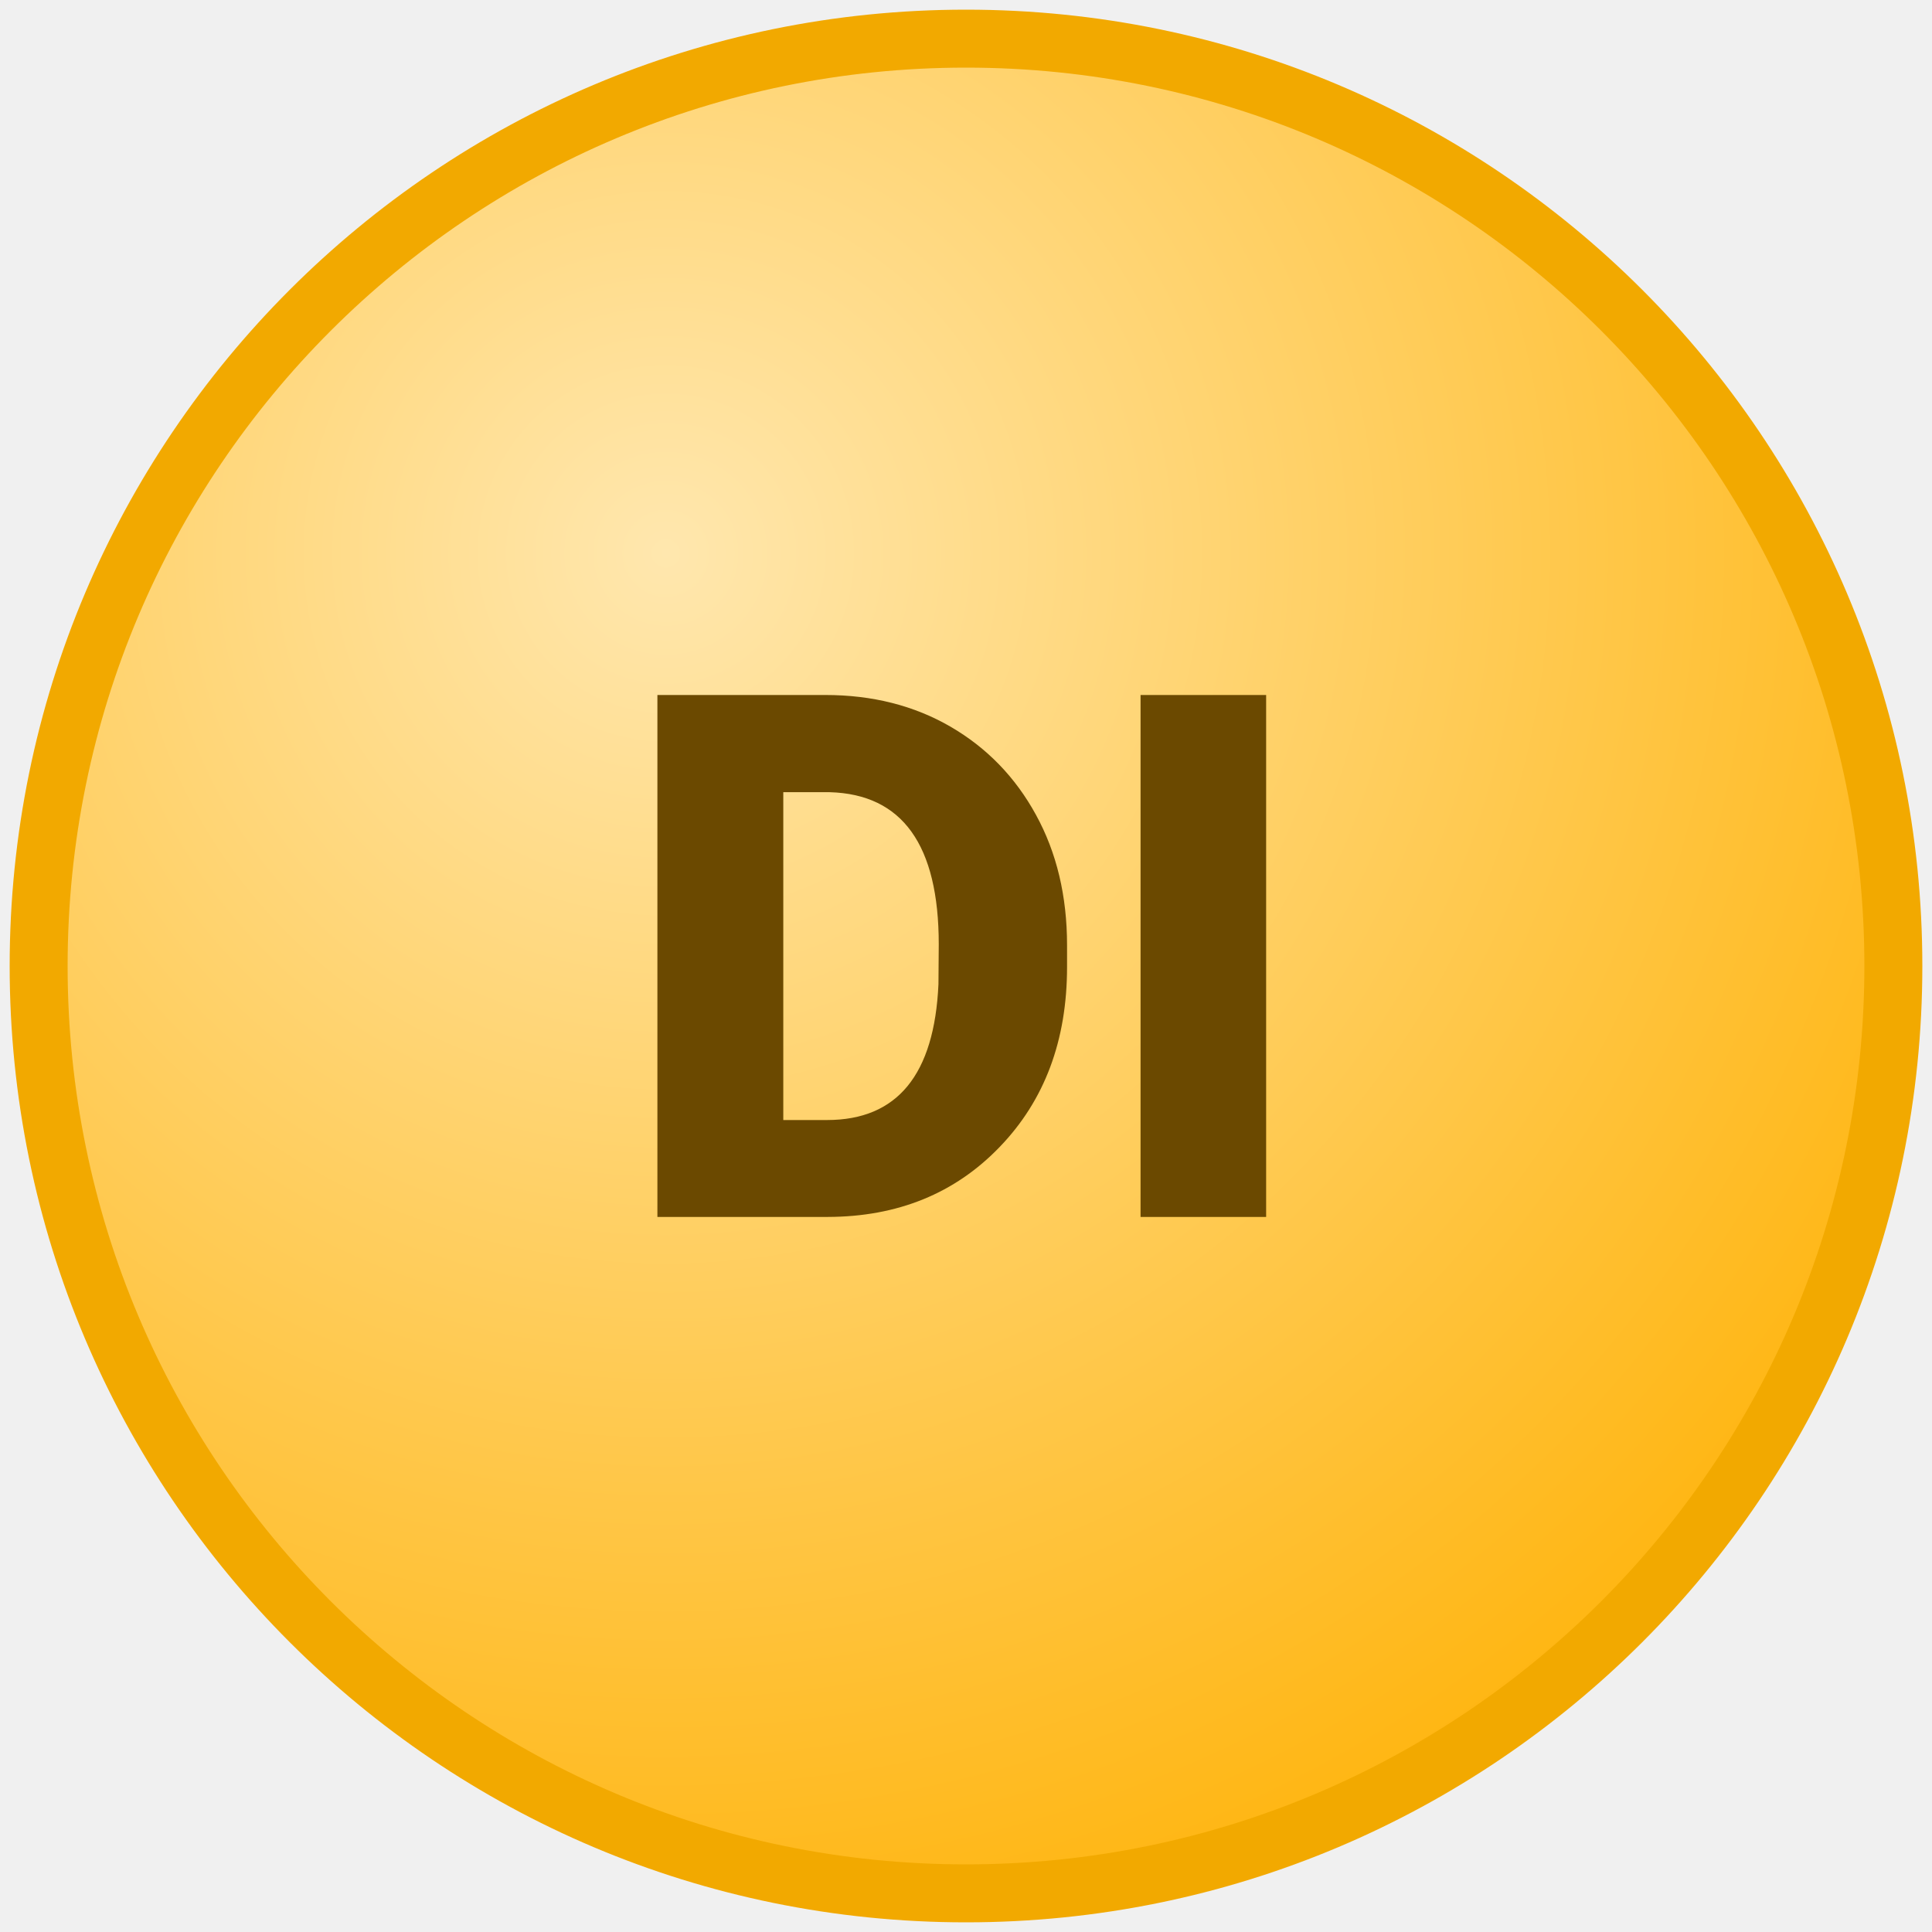
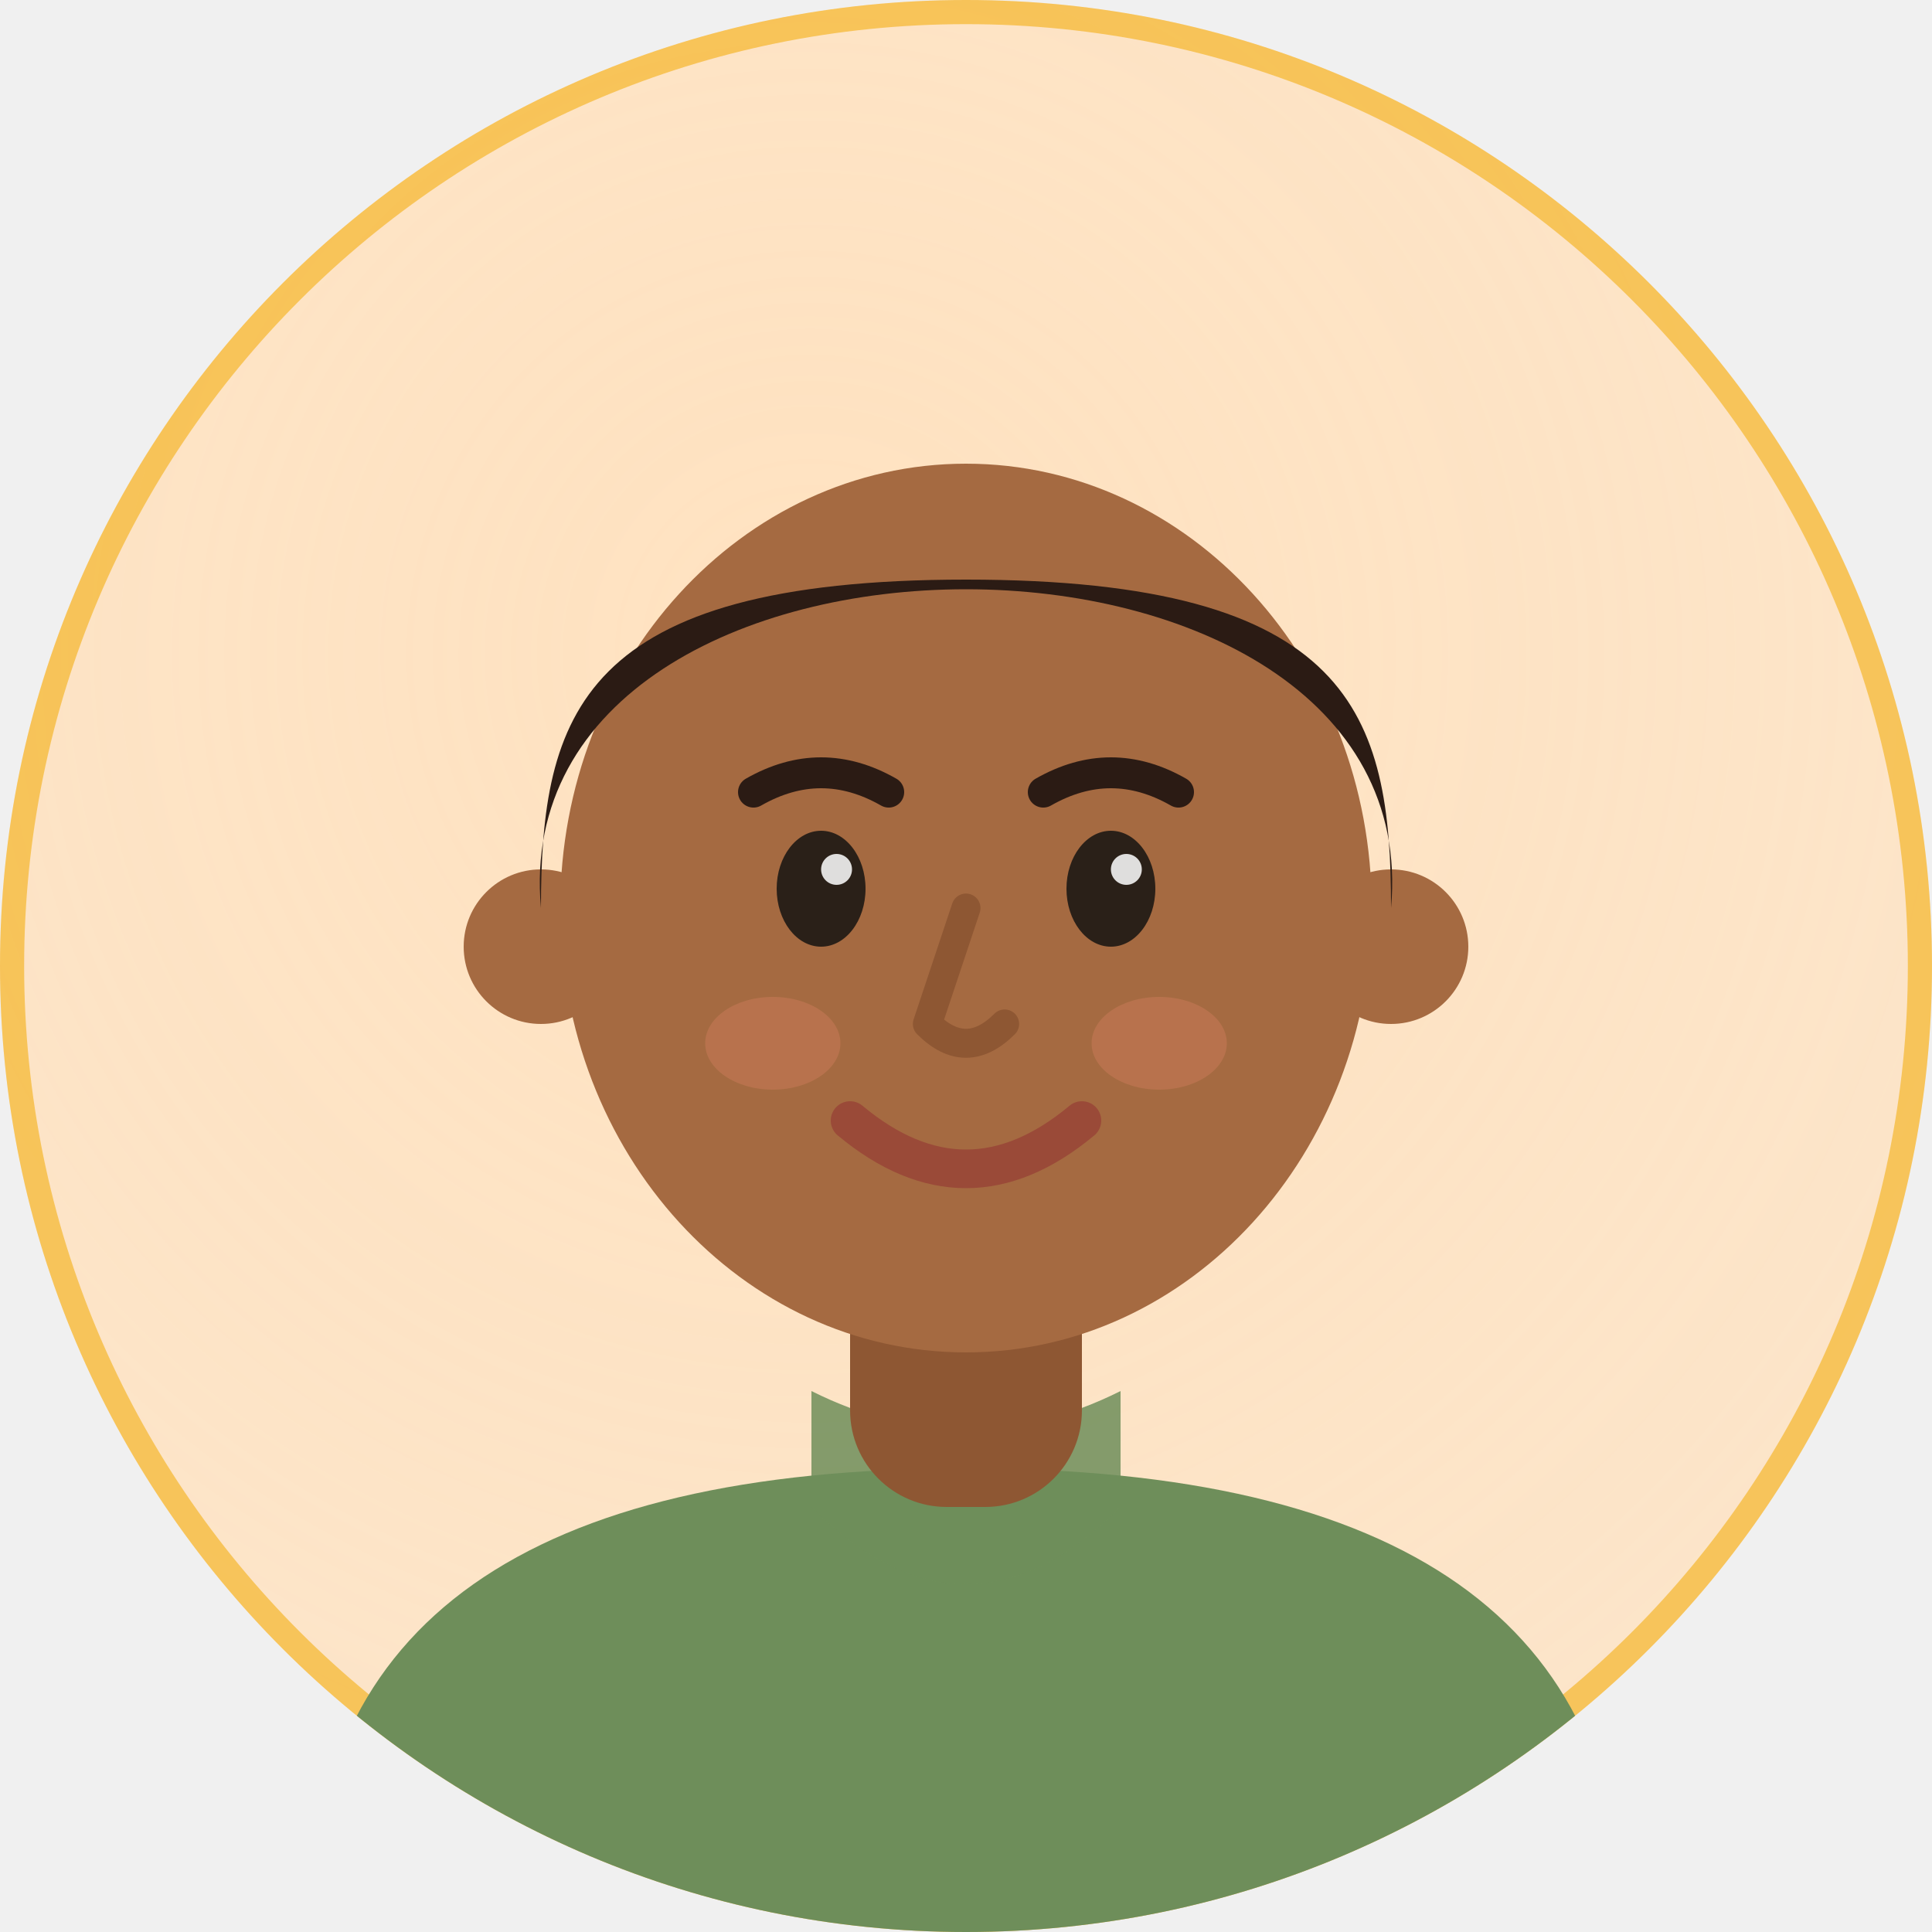
- <svg xmlns="http://www.w3.org/2000/svg" viewBox="0 0 100 100" role="img" aria-label="DI avatar">
+ <svg xmlns="http://www.w3.org/2000/svg" viewBox="0 0 100 100" role="img" aria-label="member portrait">
  <defs>
-     <radialGradient id="bg" cx="34%" cy="28%" r="85%">
-       <stop offset="0%" stop-color="#FFE7AE" />
-       <stop offset="100%" stop-color="#FFB000" />
+     <radialGradient id="bg" cx="42%" cy="34%" r="75%">
+       <stop offset="0%" stop-color="#FFE2C0" />
+       <stop offset="100%" stop-color="#FFE2C0" stop-opacity="0.78" />
    </radialGradient>
+     <clipPath id="disc">
+       <circle cx="50" cy="50" r="50" />
+     </clipPath>
  </defs>
-   <circle cx="50" cy="50" r="48" fill="url(#bg)" stroke="#F2A900" stroke-width="3" />
-   <text x="50" y="50" font-family="-apple-system,BlinkMacSystemFont,'Segoe UI',Roboto,Helvetica,Arial,sans-serif" font-size="38" font-weight="800" fill="#6B4900" text-anchor="middle" dominant-baseline="central">DI</text>
+   <g clip-path="url(#disc)">
+     <rect x="0" y="0" width="100" height="100" fill="url(#bg)" />
+     <circle cx="50" cy="50" r="50" fill="none" stroke="#F2A900" stroke-width="2.5" stroke-opacity="0.55" />
+     <path d="M16 100 Q16 76 50 76 Q84 76 84 100 Z" fill="#6E8E5A" />
+     <path d="M42 78 Q50 86 58 78 L58 72 Q50 76 42 72 Z" fill="#6E8E5A" opacity="0.85" />
+     <rect x="44" y="64" width="12" height="14" rx="5" fill="#8E5733" />
+     <ellipse cx="50" cy="47" rx="21" ry="23" fill="#A56A41" />
+     <circle cx="28" cy="49" r="4" fill="#A56A41" />
+     <circle cx="72" cy="49" r="4" fill="#A56A41" />
+     <ellipse cx="40" cy="54" rx="3.5" ry="2.4" fill="#E8896B" opacity="0.28" />
+     <ellipse cx="60" cy="54" rx="3.5" ry="2.4" fill="#E8896B" opacity="0.28" />
+     <ellipse cx="42.5" cy="46" rx="2.3" ry="3" fill="#2A2018" />
+     <ellipse cx="57.5" cy="46" rx="2.3" ry="3" fill="#2A2018" />
+     <circle cx="43.3" cy="45" r="0.8" fill="#fff" opacity="0.85" />
+     <circle cx="58.3" cy="45" r="0.8" fill="#fff" opacity="0.85" />
+     <path d="M39 41 Q42.5 39 46 41" stroke="#2B1B14" stroke-width="1.6" fill="none" stroke-linecap="round" />
+     <path d="M54 41 Q57.5 39 61 41" stroke="#2B1B14" stroke-width="1.6" fill="none" stroke-linecap="round" />
+     <path d="M50 47 L48 53 Q50 55 52 53" stroke="#8E5733" stroke-width="1.5" fill="none" stroke-linecap="round" stroke-linejoin="round" />
+     <path d="M44 58 Q50 63 56 58" stroke="#9A4A38" stroke-width="2" fill="none" stroke-linecap="round" />
+     <path d="M28 47 C26 25 74 25 72 47 C72 37 70 30 50 30 C30 30 28 37 28 47 Z" fill="#2B1B14" />
+   </g>
</svg>
